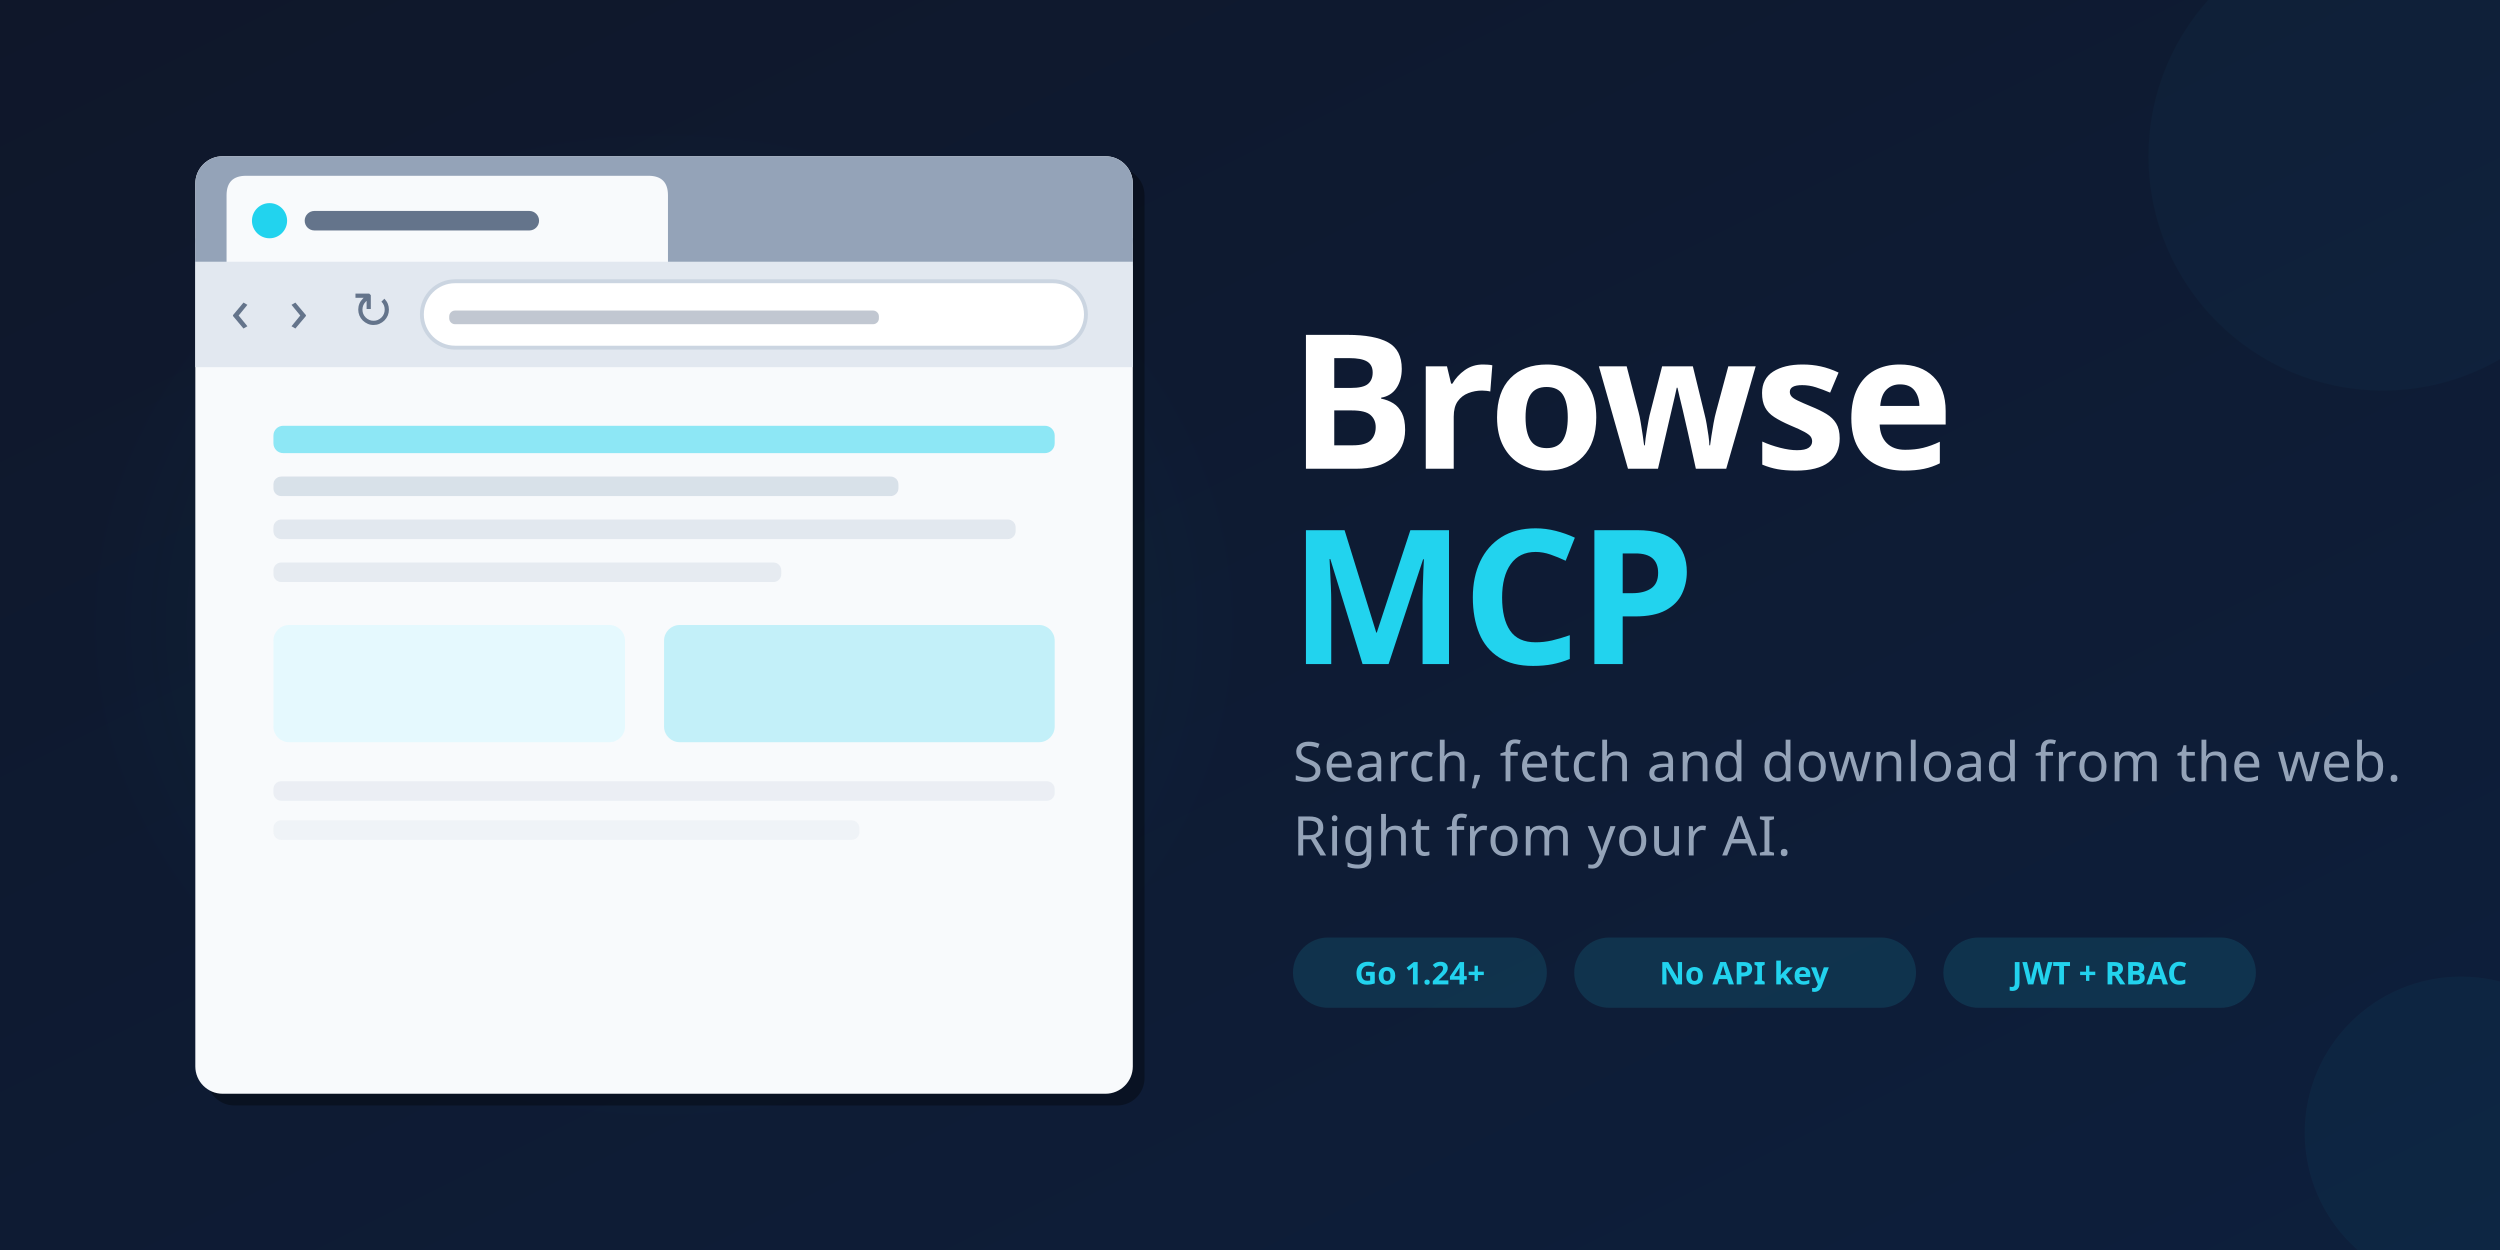
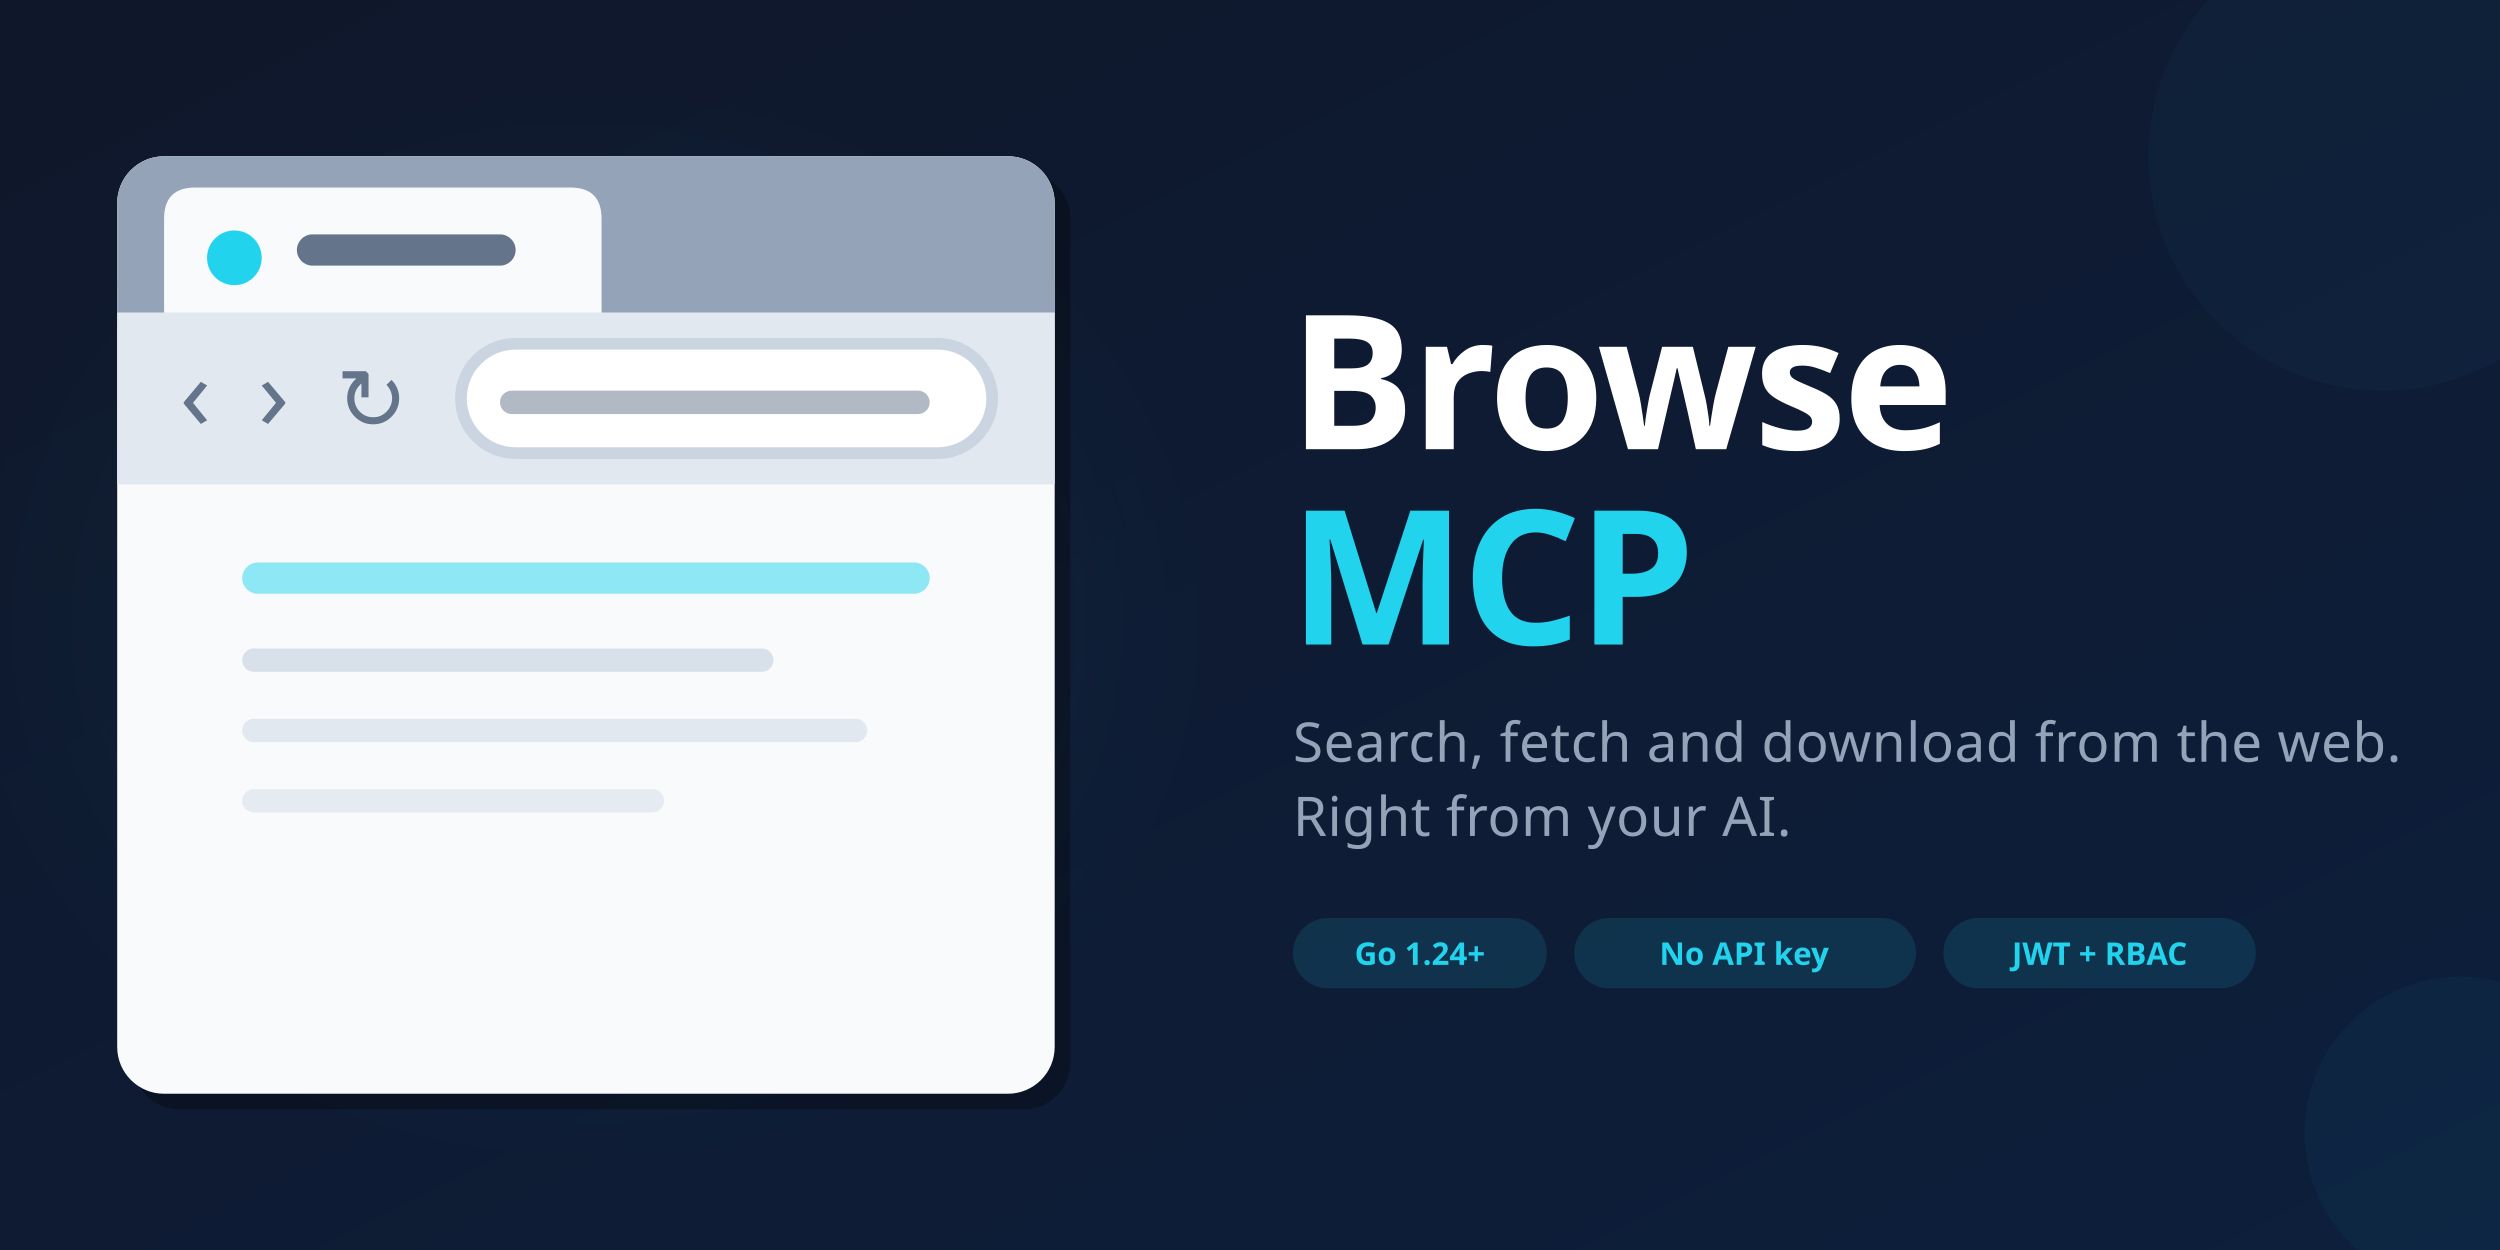
<svg xmlns="http://www.w3.org/2000/svg" viewBox="0 0 1280 640">
  <defs>
    <linearGradient id="bg" x1="0%" y1="0%" x2="100%" y2="100%">
      <stop offset="0%" style="stop-color:#0f172a;stop-opacity:1" />
      <stop offset="100%" style="stop-color:#0d1f3c;stop-opacity:1" />
    </linearGradient>
    <radialGradient id="glow" cx="50%" cy="50%" r="50%">
      <stop offset="0%" style="stop-color:#22d3ee;stop-opacity:0.08" />
      <stop offset="100%" style="stop-color:#22d3ee;stop-opacity:0" />
    </radialGradient>
  </defs>
  <rect width="1280" height="640" fill="url(#bg)" />
-   <ellipse cx="340" cy="320" rx="300" ry="260" fill="url(#glow)" />
-   <g transform="translate(100, 80)">
-     <rect x="6" y="6" width="480" height="480" rx="14" fill="black" opacity="0.35" />
-     <rect x="0" y="0" width="480" height="480" rx="14" fill="#f8fafc" />
-     <rect x="0" y="0" width="480" height="56" rx="14" fill="#94a3b8" />
-     <rect x="0" y="42" width="480" height="14" fill="#94a3b8" />
-     <path d="M16 56 L16 20 Q16 10 26 10 L232 10 Q242 10 242 20 L242 56 Z" fill="#f8fafc" />
-     <circle cx="38" cy="33" r="9" fill="#22d3ee" />
-     <rect x="56" y="28" width="120" height="10" rx="5" fill="#64748b" />
-     <rect x="0" y="54" width="480" height="54" fill="#e2e8f0" />
-     <text x="18" y="90" font-family="system-ui" font-size="32" fill="#64748b">‹</text>
-     <text x="48" y="90" font-family="system-ui" font-size="32" fill="#64748b">›</text>
-     <text x="80" y="88" font-family="system-ui" font-size="26" fill="#64748b">↻</text>
-     <rect x="116" y="64" width="340" height="34" rx="17" fill="white" stroke="#cbd5e1" stroke-width="2" />
-     <rect x="130" y="79" width="220" height="7" rx="3" fill="#64748b" opacity="0.4" />
-     <rect x="40" y="138" width="400" height="14" rx="5" fill="#22d3ee" opacity="0.5" />
-     <rect x="40" y="164" width="320" height="10" rx="4" fill="#cbd5e1" opacity="0.7" />
-     <rect x="40" y="186" width="380" height="10" rx="4" fill="#cbd5e1" opacity="0.5" />
-     <rect x="40" y="208" width="260" height="10" rx="4" fill="#cbd5e1" opacity="0.4" />
-     <rect x="40" y="240" width="180" height="60" rx="8" fill="#e0f9ff" opacity="0.8" />
-     <rect x="240" y="240" width="200" height="60" rx="8" fill="#22d3ee" opacity="0.25" />
-     <rect x="40" y="320" width="400" height="10" rx="4" fill="#cbd5e1" opacity="0.3" />
-     <rect x="40" y="340" width="300" height="10" rx="4" fill="#cbd5e1" opacity="0.2" />
+   <ellipse cx="300" cy="320" rx="320" ry="280" fill="url(#glow)" />
+   <g transform="translate(60, 80) scale(4)">
+     <rect x="2" y="2" width="120" height="120" rx="6" fill="black" opacity="0.3" />
+     <rect x="0" y="0" width="120" height="120" rx="6" fill="#f8fafc" />
+     <rect x="0" y="0" width="120" height="22" rx="6" fill="#94a3b8" />
+     <rect x="0" y="16" width="120" height="6" fill="#94a3b8" />
+     <path d="M6 22 L6 8 Q6 4 10 4 L58 4 Q62 4 62 8 L62 22 Z" fill="#f8fafc" />
+     <circle cx="15" cy="13" r="3.5" fill="#22d3ee" />
+     <rect x="23" y="10" width="28" height="4" rx="2" fill="#64748b" />
+     <rect x="0" y="20" width="120" height="22" fill="#e2e8f0" />
+     <text x="8" y="35" font-family="system-ui" font-size="13" fill="#64748b">‹</text>
+     <text x="18" y="35" font-family="system-ui" font-size="13" fill="#64748b">›</text>
+     <text x="28" y="35" font-family="system-ui" font-size="11" fill="#64748b">↻</text>
+     <rect x="44" y="24" width="68" height="14" rx="7" fill="white" stroke="#cbd5e1" stroke-width="1.5" />
+     <rect x="49" y="30" width="55" height="3" rx="1.5" fill="#64748b" opacity="0.5" />
+     <rect x="16" y="52" width="88" height="4" rx="2" fill="#22d3ee" opacity="0.5" />
+     <rect x="16" y="63" width="68" height="3" rx="1.5" fill="#cbd5e1" opacity="0.7" />
+     <rect x="16" y="72" width="80" height="3" rx="1.5" fill="#cbd5e1" opacity="0.5" />
+     <rect x="16" y="81" width="54" height="3" rx="1.5" fill="#cbd5e1" opacity="0.4" />
  </g>
-   <text x="660" y="240" font-family="'Segoe UI', system-ui, sans-serif" font-size="96" font-weight="700" letter-spacing="-2">
+   <text x="660" y="230" font-family="'Segoe UI', system-ui, sans-serif" font-size="96" font-weight="700" letter-spacing="-2">
    <tspan fill="white">Browse</tspan>
  </text>
-   <text x="660" y="340" font-family="'Segoe UI', system-ui, sans-serif" font-size="96" font-weight="700" fill="#22d3ee" letter-spacing="-2">MCP</text>
-   <text x="662" y="400" font-family="'Segoe UI', system-ui, sans-serif" font-size="28" fill="#94a3b8" letter-spacing="0.3">Search, fetch and download from the web.</text>
-   <text x="662" y="438" font-family="'Segoe UI', system-ui, sans-serif" font-size="28" fill="#94a3b8" letter-spacing="0.3">Right from your AI.</text>
-   <rect x="662" y="480" width="130" height="36" rx="18" fill="#22d3ee" opacity="0.12" />
-   <text x="727" y="504" font-family="'Segoe UI', system-ui, sans-serif" font-size="16" fill="#22d3ee" text-anchor="middle" font-weight="600">Go 1.24+</text>
-   <rect x="806" y="480" width="175" height="36" rx="18" fill="#22d3ee" opacity="0.12" />
-   <text x="893" y="504" font-family="'Segoe UI', system-ui, sans-serif" font-size="16" fill="#22d3ee" text-anchor="middle" font-weight="600">No API key</text>
-   <rect x="995" y="480" width="160" height="36" rx="18" fill="#22d3ee" opacity="0.12" />
-   <text x="1075" y="504" font-family="'Segoe UI', system-ui, sans-serif" font-size="16" fill="#22d3ee" text-anchor="middle" font-weight="600">JWT + RBAC</text>
+   <text x="660" y="330" font-family="'Segoe UI', system-ui, sans-serif" font-size="96" font-weight="700" fill="#22d3ee" letter-spacing="-2">MCP</text>
+   <text x="662" y="390" font-family="'Segoe UI', system-ui, sans-serif" font-size="28" fill="#94a3b8" letter-spacing="0.3">Search, fetch and download from the web.</text>
+   <text x="662" y="428" font-family="'Segoe UI', system-ui, sans-serif" font-size="28" fill="#94a3b8" letter-spacing="0.3">Right from your AI.</text>
+   <rect x="662" y="470" width="130" height="36" rx="18" fill="#22d3ee" opacity="0.12" />
+   <text x="727" y="494" font-family="'Segoe UI', system-ui, sans-serif" font-size="16" fill="#22d3ee" text-anchor="middle" font-weight="600">Go 1.24+</text>
+   <rect x="806" y="470" width="175" height="36" rx="18" fill="#22d3ee" opacity="0.12" />
+   <text x="893" y="494" font-family="'Segoe UI', system-ui, sans-serif" font-size="16" fill="#22d3ee" text-anchor="middle" font-weight="600">No API key</text>
+   <rect x="995" y="470" width="160" height="36" rx="18" fill="#22d3ee" opacity="0.12" />
+   <text x="1075" y="494" font-family="'Segoe UI', system-ui, sans-serif" font-size="16" fill="#22d3ee" text-anchor="middle" font-weight="600">JWT + RBAC</text>
  <circle cx="1220" cy="80" r="120" fill="#22d3ee" opacity="0.03" />
  <circle cx="1260" cy="580" r="80" fill="#22d3ee" opacity="0.04" />
</svg>
